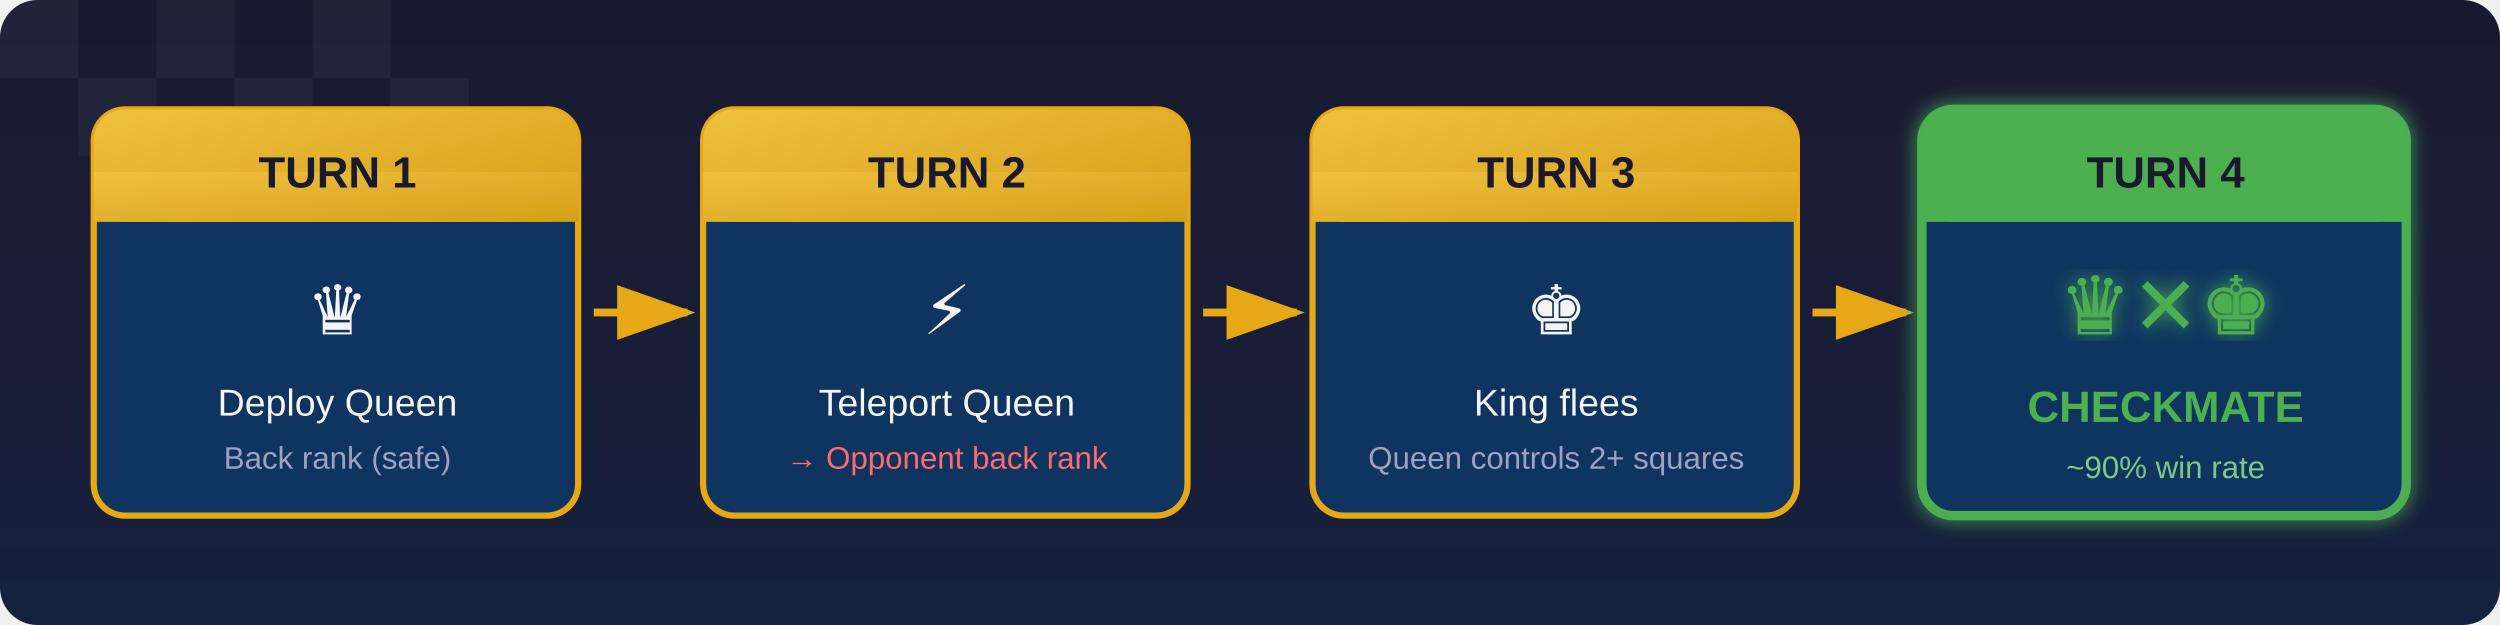
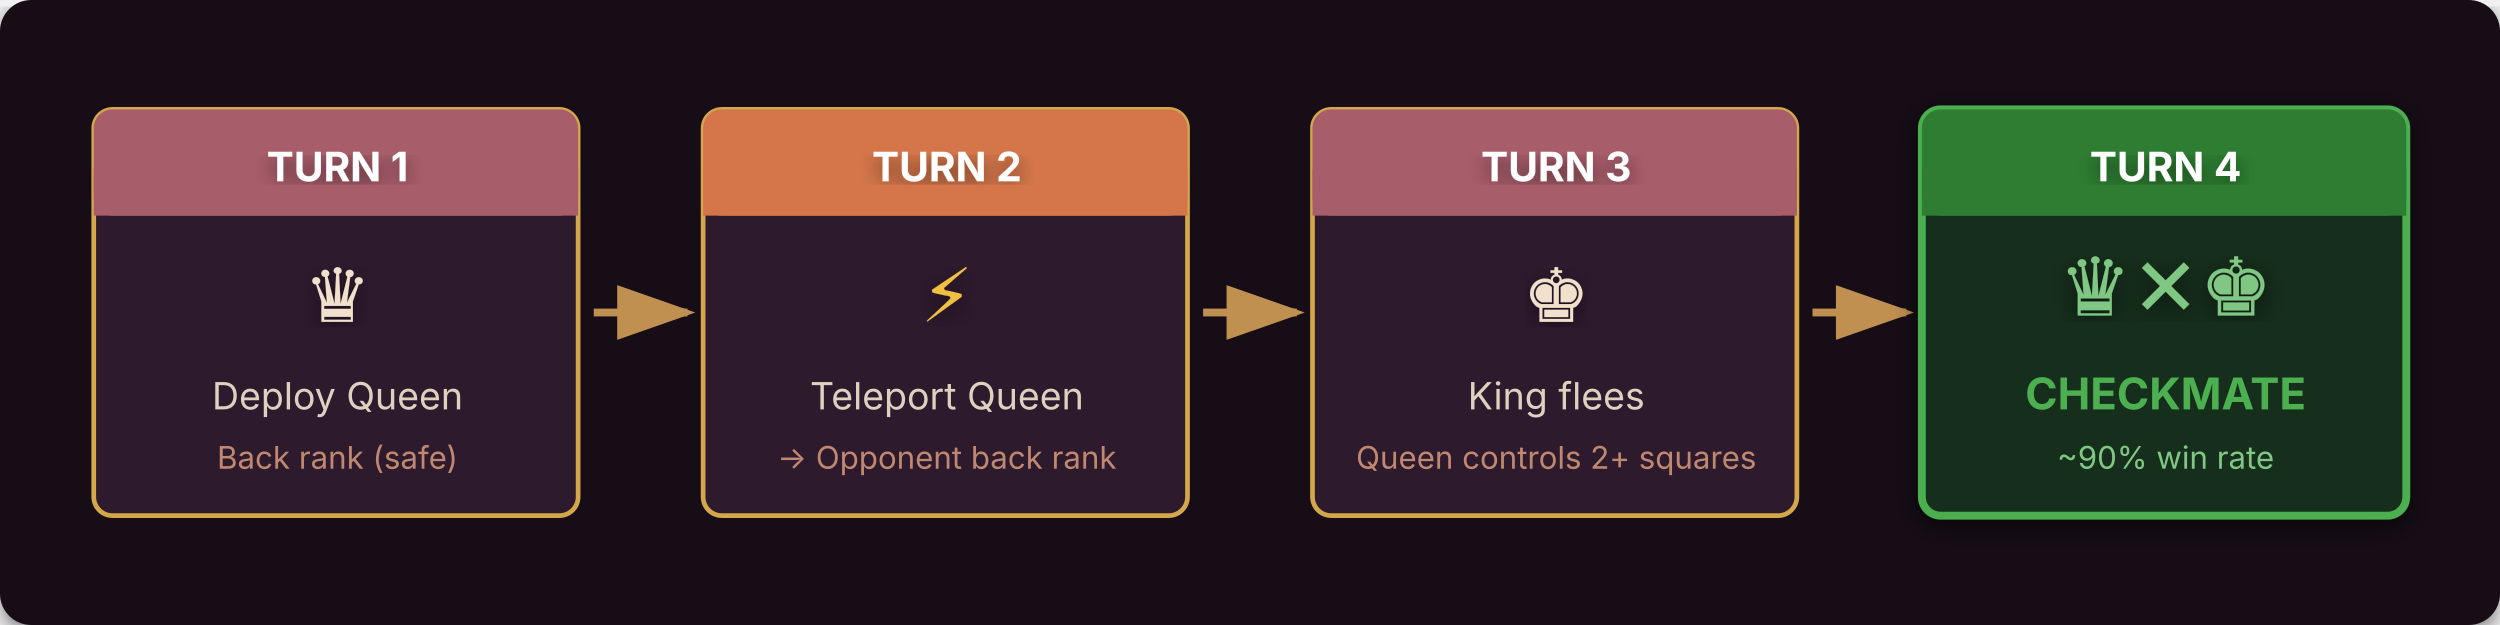
- <svg xmlns="http://www.w3.org/2000/svg" viewBox="0 0 800 200" font-family="'Segoe UI',Arial,sans-serif">
+ <svg xmlns="http://www.w3.org/2000/svg" viewBox="0 0 800 200" font-family="'Segoe UI','Inter',sans-serif">
  <defs>
-     <linearGradient id="bg" x1="0" y1="0" x2="0" y2="1">
-       <stop offset="0%" stop-color="#1a1a2e" />
-       <stop offset="100%" stop-color="#16213e" />
-     </linearGradient>
-     <linearGradient id="gold" x1="0" y1="0" x2="1" y2="1">
-       <stop offset="0%" stop-color="#f0c040" />
-       <stop offset="100%" stop-color="#d4a017" />
-     </linearGradient>
-     <filter id="glow">
-       <feGaussianBlur stdDeviation="3" result="blur" />
-       <feMerge>
-         <feMergeNode in="blur" />
-         <feMergeNode in="SourceGraphic" />
-       </feMerge>
+     <filter id="s">
+       <feDropShadow dx="0" dy="2" stdDeviation="3" flood-color="#000" flood-opacity="0.5" />
+     </filter>
+     <filter id="g">
+       <feDropShadow dx="0" dy="2" stdDeviation="4" flood-color="#000" flood-opacity="0.6" />
    </filter>
    <marker id="arrow" markerWidth="10" markerHeight="7" refX="9" refY="3.5" orient="auto">
-       <polygon points="0 0, 10 3.5, 0 7" fill="#e6a817" />
+       <polygon points="0 0, 10 3.5, 0 7" fill="#C09050" />
    </marker>
  </defs>
-   <rect width="800" height="200" rx="12" fill="url(#bg)" />
-   <g opacity="0.04">
-     <rect x="0" y="0" width="25" height="25" fill="#fff" />
-     <rect x="25" y="25" width="25" height="25" fill="#fff" />
-     <rect x="50" y="0" width="25" height="25" fill="#fff" />
-     <rect x="75" y="25" width="25" height="25" fill="#fff" />
-     <rect x="100" y="0" width="25" height="25" fill="#fff" />
-     <rect x="125" y="25" width="25" height="25" fill="#fff" />
+   <rect width="800" height="200" rx="10" fill="#120812" filter="url(#g)" />
+   <g transform="translate(30,35)">
+     <rect width="155" height="130" rx="6" fill="#2D1A2D" stroke="#D4A84A" stroke-width="1.5" />
+     <rect width="155" height="34" rx="6" fill="#A85D6A" />
+     <rect x="0" y="19" width="155" height="15" fill="#A85D6A" />
+     <text x="78" y="23" text-anchor="middle" fill="#FFF" font-size="13" font-weight="bold" filter="url(#s)">TURN 1</text>
+     <text x="78" y="68" text-anchor="middle" fill="#F0E0CC" font-size="24" filter="url(#s)">♛</text>
+     <text x="78" y="96" text-anchor="middle" fill="#E0D0C0" font-size="12">Deploy Queen</text>
+     <text x="78" y="115" text-anchor="middle" fill="#C08870" font-size="10">Back rank (safe)</text>
  </g>
-   <g transform="translate(30,35)">
-     <rect width="155" height="130" rx="10" fill="#0f3460" stroke="#e6a817" stroke-width="2" />
-     <rect width="155" height="36" rx="10" fill="url(#gold)" />
-     <rect x="0" y="20" width="155" height="16" fill="url(#gold)" />
-     <text x="78" y="25" text-anchor="middle" fill="#1a1a2e" font-size="14" font-weight="bold">TURN 1</text>
-     <text x="78" y="72" text-anchor="middle" fill="#f5f5f5" font-size="22">♛</text>
-     <text x="78" y="98" text-anchor="middle" fill="#f5f5f5" font-size="12">Deploy Queen</text>
-     <text x="78" y="115" text-anchor="middle" fill="#a0a0c0" font-size="10">Back rank (safe)</text>
+   <line x1="190" y1="100" x2="220" y2="100" stroke="#C09050" stroke-width="2.5" marker-end="url(#arrow)" />
+   <g transform="translate(225,35)">
+     <rect width="155" height="130" rx="6" fill="#2D1A2D" stroke="#D4A84A" stroke-width="1.5" />
+     <rect width="155" height="34" rx="6" fill="#D4764A" />
+     <rect x="0" y="19" width="155" height="15" fill="#D4764A" />
+     <text x="78" y="23" text-anchor="middle" fill="#FFF" font-size="13" font-weight="bold" filter="url(#s)">TURN 2</text>
+     <text x="78" y="68" text-anchor="middle" fill="#F0C040" font-size="24" filter="url(#s)">⚡</text>
+     <text x="78" y="96" text-anchor="middle" fill="#E0D0C0" font-size="12">Teleport Queen</text>
+     <text x="78" y="115" text-anchor="middle" fill="#C08870" font-size="10">→ Opponent back rank</text>
  </g>
-   <line x1="190" y1="100" x2="220" y2="100" stroke="#e6a817" stroke-width="2.5" marker-end="url(#arrow)" />
-   <g transform="translate(225,35)">
-     <rect width="155" height="130" rx="10" fill="#0f3460" stroke="#e6a817" stroke-width="2" />
-     <rect width="155" height="36" rx="10" fill="url(#gold)" />
-     <rect x="0" y="20" width="155" height="16" fill="url(#gold)" />
-     <text x="78" y="25" text-anchor="middle" fill="#1a1a2e" font-size="14" font-weight="bold">TURN 2</text>
-     <text x="78" y="72" text-anchor="middle" fill="#f5f5f5" font-size="22">⚡</text>
-     <text x="78" y="98" text-anchor="middle" fill="#f5f5f5" font-size="12">Teleport Queen</text>
-     <text x="78" y="115" text-anchor="middle" fill="#ff6b6b" font-size="10">→ Opponent back rank</text>
+   <line x1="385" y1="100" x2="415" y2="100" stroke="#C09050" stroke-width="2.5" marker-end="url(#arrow)" />
+   <g transform="translate(420,35)">
+     <rect width="155" height="130" rx="6" fill="#2D1A2D" stroke="#D4A84A" stroke-width="1.5" />
+     <rect width="155" height="34" rx="6" fill="#A85D6A" />
+     <rect x="0" y="19" width="155" height="15" fill="#A85D6A" />
+     <text x="78" y="23" text-anchor="middle" fill="#FFF" font-size="13" font-weight="bold" filter="url(#s)">TURN 3</text>
+     <text x="78" y="68" text-anchor="middle" fill="#F0E0CC" font-size="24" filter="url(#s)">♚</text>
+     <text x="78" y="96" text-anchor="middle" fill="#E0D0C0" font-size="12">King flees</text>
+     <text x="78" y="115" text-anchor="middle" fill="#C08870" font-size="10">Queen controls 2+ squares</text>
  </g>
-   <line x1="385" y1="100" x2="415" y2="100" stroke="#e6a817" stroke-width="2.5" marker-end="url(#arrow)" />
-   <g transform="translate(420,35)">
-     <rect width="155" height="130" rx="10" fill="#0f3460" stroke="#e6a817" stroke-width="2" />
-     <rect width="155" height="36" rx="10" fill="url(#gold)" />
-     <rect x="0" y="20" width="155" height="16" fill="url(#gold)" />
-     <text x="78" y="25" text-anchor="middle" fill="#1a1a2e" font-size="14" font-weight="bold">TURN 3</text>
-     <text x="78" y="72" text-anchor="middle" fill="#f5f5f5" font-size="22">♚</text>
-     <text x="78" y="98" text-anchor="middle" fill="#f5f5f5" font-size="12">King flees</text>
-     <text x="78" y="115" text-anchor="middle" fill="#a0a0c0" font-size="10">Queen controls 2+ squares</text>
-   </g>
-   <line x1="580" y1="100" x2="610" y2="100" stroke="#e6a817" stroke-width="2.5" marker-end="url(#arrow)" />
+   <line x1="580" y1="100" x2="610" y2="100" stroke="#C09050" stroke-width="2.5" marker-end="url(#arrow)" />
  <g transform="translate(615,35)">
-     <rect width="155" height="130" rx="10" fill="#0f3460" stroke="#4caf50" stroke-width="3" filter="url(#glow)" />
-     <rect width="155" height="36" rx="10" fill="#4caf50" />
-     <rect x="0" y="20" width="155" height="16" fill="#4caf50" />
-     <text x="78" y="25" text-anchor="middle" fill="#1a1a2e" font-size="14" font-weight="bold">TURN 4</text>
-     <text x="78" y="72" text-anchor="middle" fill="#4caf50" font-size="26" filter="url(#glow)">♛✕♚</text>
-     <text x="78" y="100" text-anchor="middle" fill="#4caf50" font-size="14" font-weight="bold">CHECKMATE</text>
-     <text x="78" y="118" text-anchor="middle" fill="#81c784" font-size="10">~90% win rate</text>
+     <rect width="155" height="130" rx="6" fill="#142E1A" stroke="#4CAF50" stroke-width="2.5" filter="url(#g)" />
+     <rect width="155" height="34" rx="6" fill="#2E7D32" />
+     <rect x="0" y="19" width="155" height="15" fill="#2E7D32" />
+     <text x="78" y="23" text-anchor="middle" fill="#FFF" font-size="13" font-weight="bold" filter="url(#s)">TURN 4</text>
+     <text x="78" y="66" text-anchor="middle" fill="#81C784" font-size="26" filter="url(#g)">♛✕♚</text>
+     <text x="78" y="96" text-anchor="middle" fill="#4CAF50" font-size="14" font-weight="bold">CHECKMATE</text>
+     <text x="78" y="115" text-anchor="middle" fill="#81C784" font-size="10">~90% win rate</text>
  </g>
</svg>
